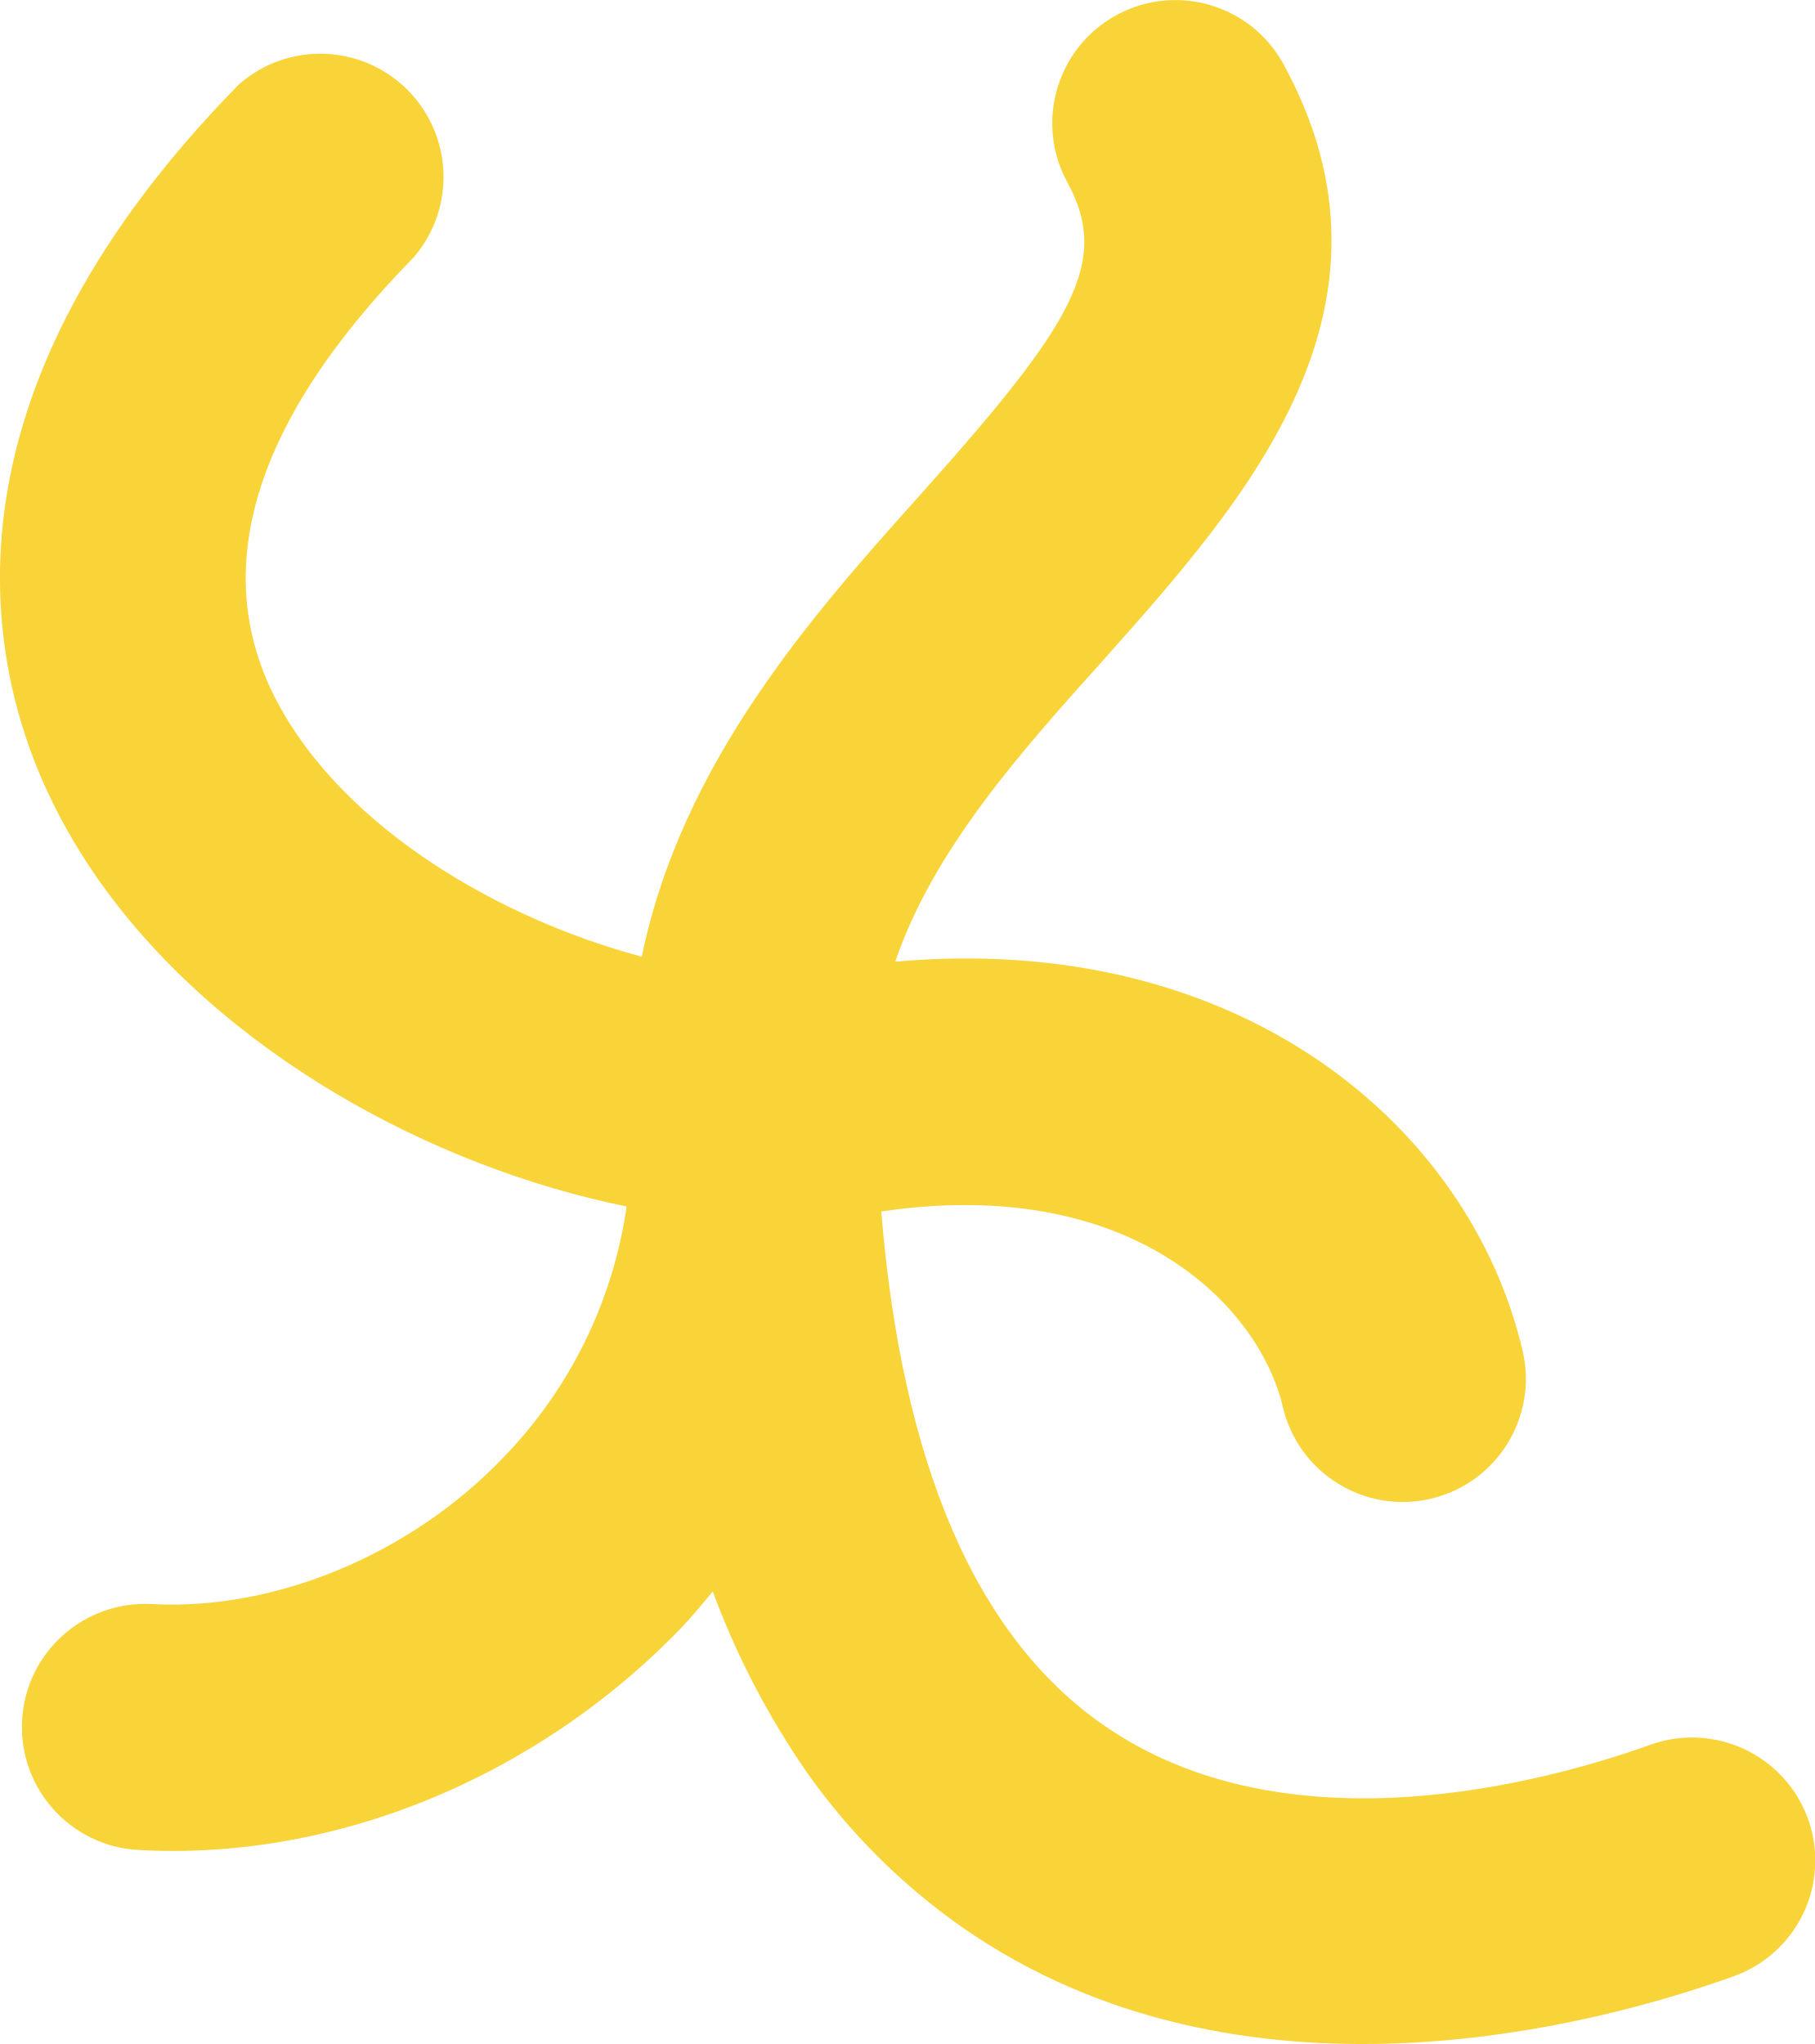
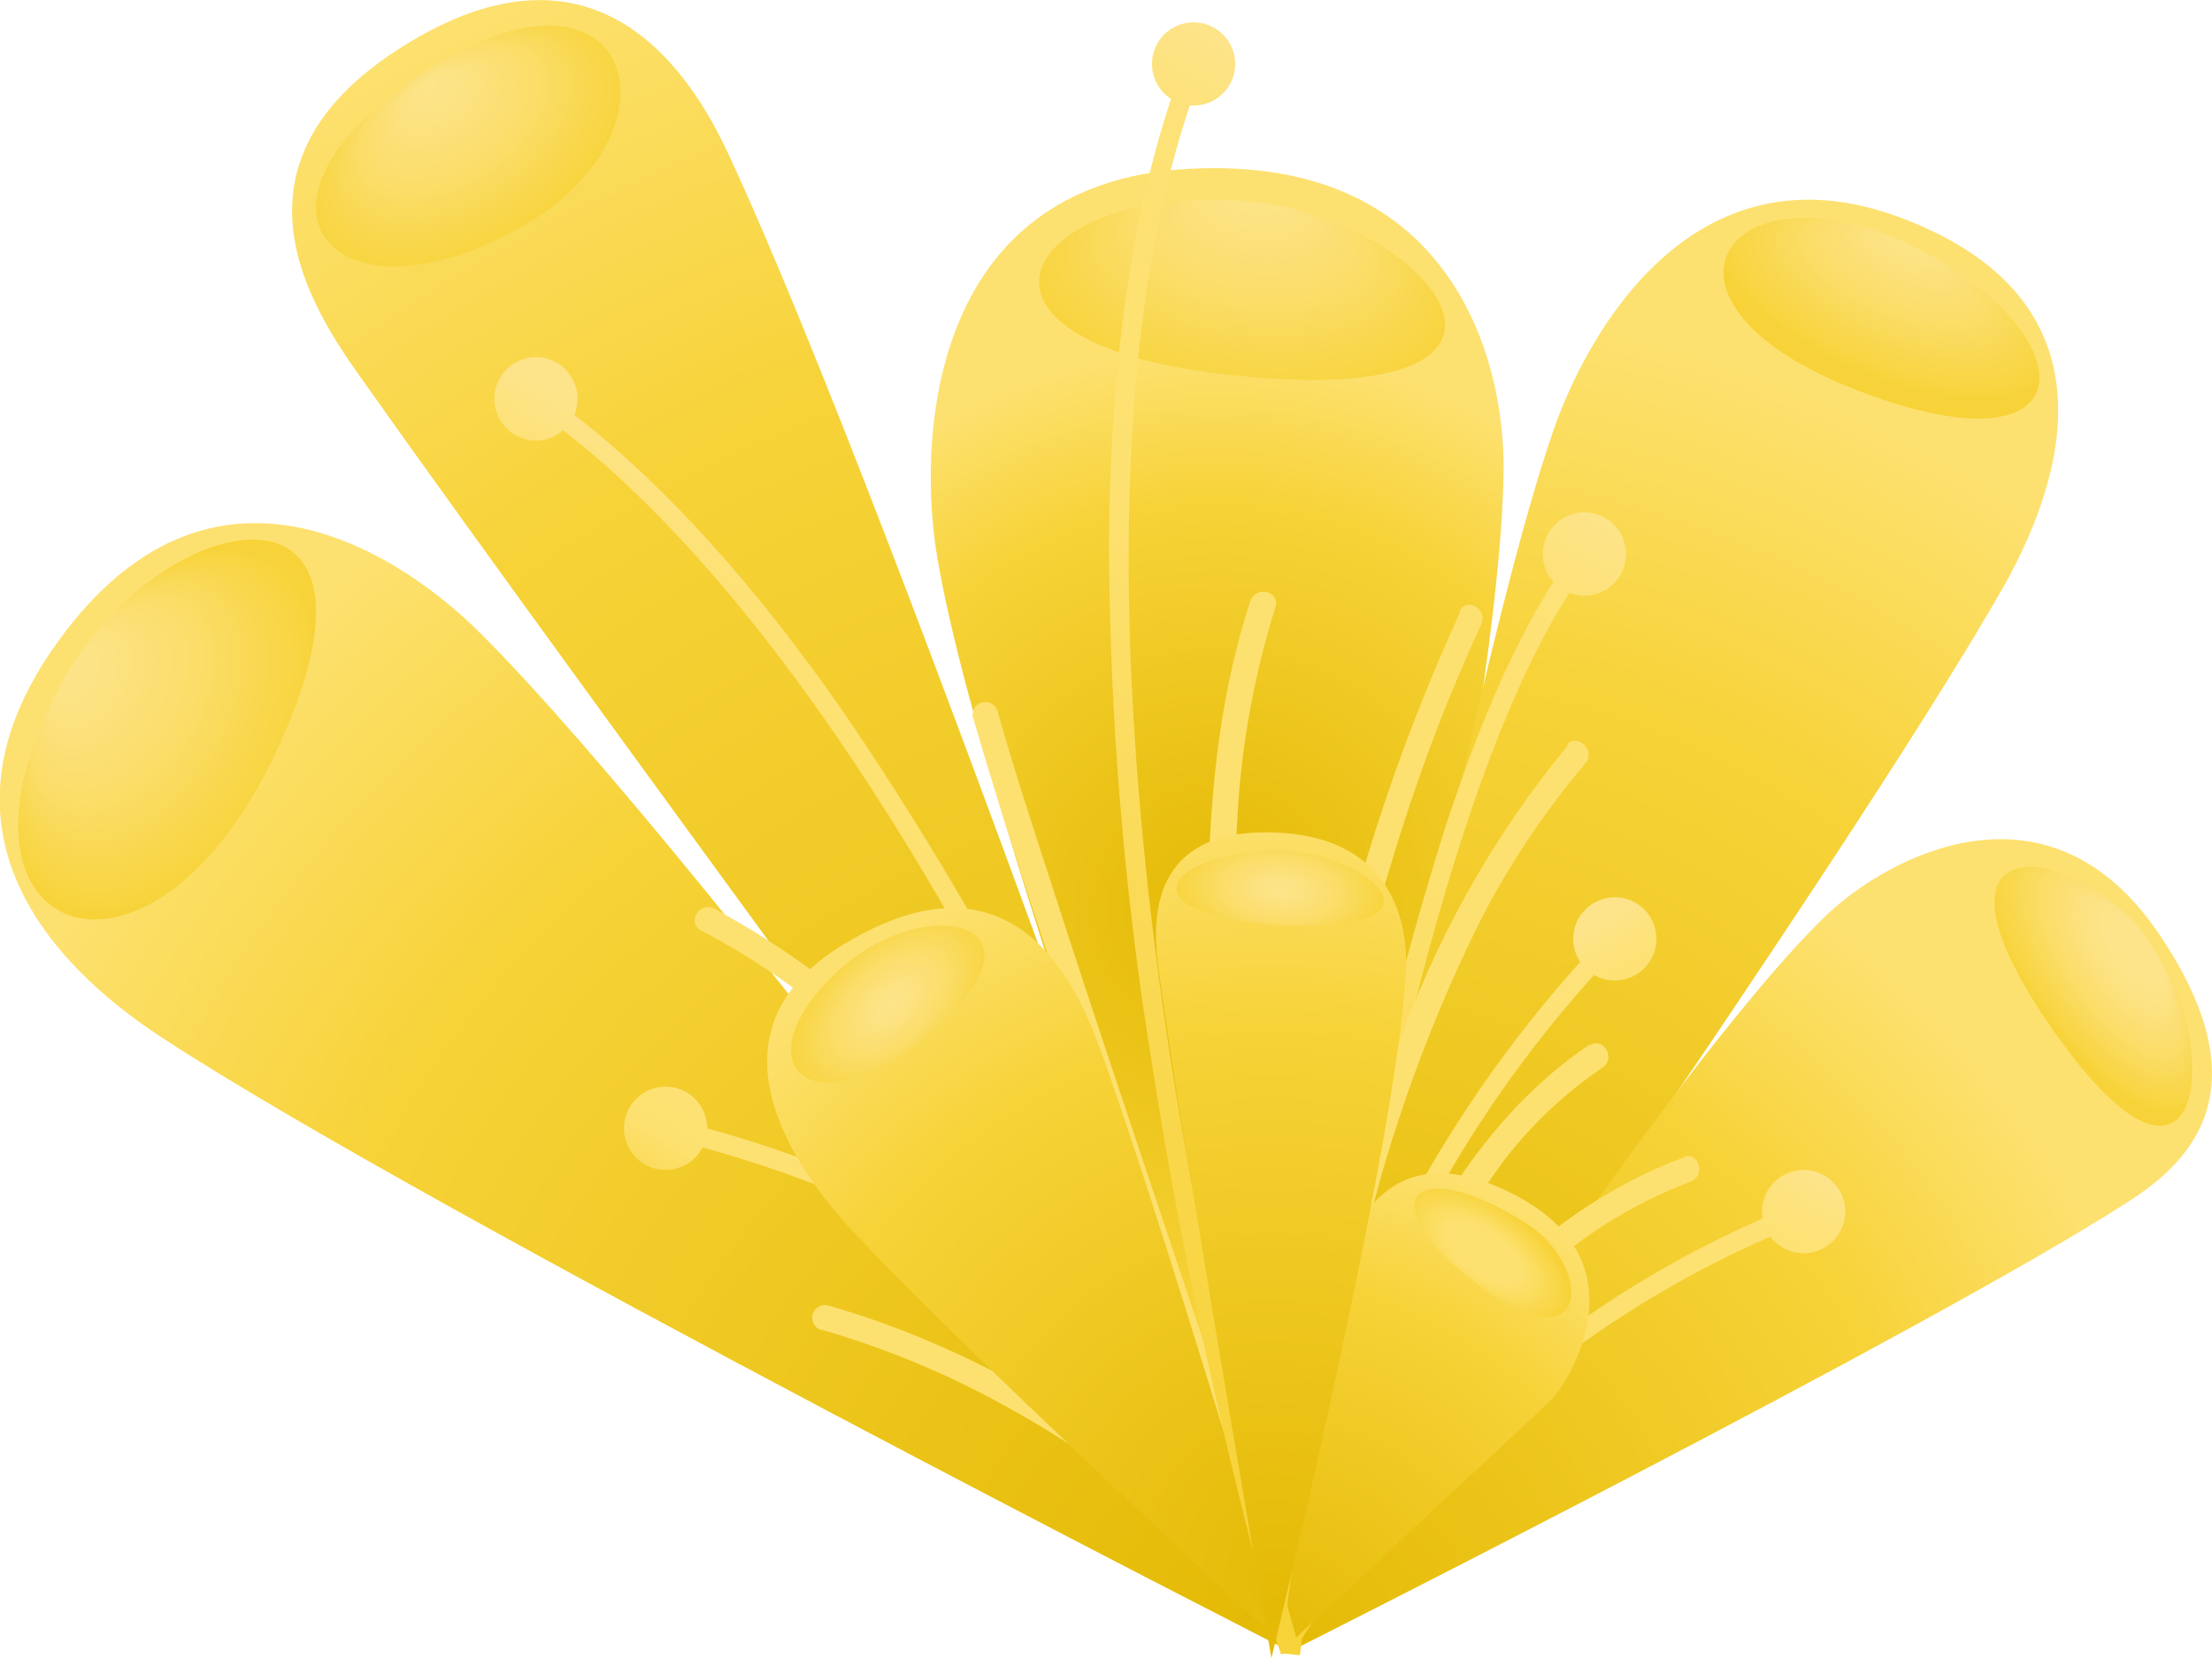
- <svg xmlns="http://www.w3.org/2000/svg" viewBox="0 0 119.43 134.52">
+ <svg xmlns="http://www.w3.org/2000/svg" xmlns:xlink="http://www.w3.org/1999/xlink" viewBox="0 0 117.94 88.41">
  <defs>
-     <style>.cls-1{fill:#f9d438;}</style>
+     <style>.cls-1{fill:url(#radial-gradient);}.cls-2{fill:url(#radial-gradient-2);}.cls-3{fill:url(#radial-gradient-3);}.cls-4{fill:url(#radial-gradient-4);}.cls-5{fill:url(#radial-gradient-5);}.cls-6{fill:url(#linear-gradient);}.cls-7{fill:url(#linear-gradient-2);}.cls-8{fill:url(#linear-gradient-3);}.cls-9{fill:url(#linear-gradient-4);}.cls-10{fill:#fde170;}.cls-11{fill:url(#linear-gradient-5);}.cls-12{fill:url(#linear-gradient-6);}.cls-13{fill:url(#linear-gradient-7);}.cls-14{fill:url(#linear-gradient-8);}.cls-15{fill:url(#linear-gradient-9);}.cls-16{fill:url(#linear-gradient-10);}.cls-17{fill:url(#radial-gradient-6);}.cls-18{fill:url(#radial-gradient-7);}.cls-19{fill:url(#radial-gradient-8);}.cls-20{fill:url(#radial-gradient-9);}.cls-21{fill:url(#radial-gradient-10);}.cls-22{fill:url(#linear-gradient-11);}.cls-23{fill:url(#linear-gradient-12);}.cls-24{fill:url(#radial-gradient-11);}.cls-25{fill:url(#radial-gradient-12);}.cls-26{fill:url(#radial-gradient-13);}.cls-27{fill:url(#radial-gradient-14);}.cls-28{fill:url(#radial-gradient-15);}.cls-29{fill:url(#radial-gradient-16);}</style>
+     <radialGradient id="radial-gradient" cx="66.87" cy="86.99" r="74.44" gradientUnits="userSpaceOnUse">
+       <stop offset="0" stop-color="#e4ba05" />
+       <stop offset="0.39" stop-color="#eec71f" />
+       <stop offset="0.73" stop-color="#f7d339" />
+       <stop offset="1" stop-color="#fde170" />
+     </radialGradient>
+     <radialGradient id="radial-gradient-2" cx="64.89" cy="48.5" r="29.98" xlink:href="#radial-gradient" />
+     <radialGradient id="radial-gradient-3" cx="70.1" cy="85.14" r="69.46" xlink:href="#radial-gradient" />
+     <radialGradient id="radial-gradient-4" cx="68.25" cy="86.76" r="96.82" xlink:href="#radial-gradient" />
+     <radialGradient id="radial-gradient-5" cx="68.24" cy="88.25" r="48.92" xlink:href="#radial-gradient" />
+     <linearGradient id="linear-gradient" x1="39.14" y1="71.37" x2="58.51" y2="37.83" gradientUnits="userSpaceOnUse">
+       <stop offset="0.01" stop-color="#f7d339" />
+       <stop offset="0.18" stop-color="#f8d542" />
+       <stop offset="0.46" stop-color="#fbdb5a" />
+       <stop offset="0.67" stop-color="#fde170" />
+       <stop offset="0.86" stop-color="#fde172" />
+       <stop offset="0.93" stop-color="#fde279" />
+       <stop offset="0.98" stop-color="#fde384" />
+       <stop offset="1" stop-color="#fde48a" />
+     </linearGradient>
+     <linearGradient id="linear-gradient-2" x1="9.52" y1="54.27" x2="28.88" y2="20.73" xlink:href="#linear-gradient" />
+     <linearGradient id="linear-gradient-3" x1="61.77" y1="84.37" x2="92.34" y2="31.41" xlink:href="#linear-gradient" />
+     <linearGradient id="linear-gradient-4" x1="55.07" y1="80.51" x2="85.65" y2="27.54" xlink:href="#linear-gradient" />
+     <linearGradient id="linear-gradient-5" x1="73.89" y1="90.78" x2="91.8" y2="59.76" xlink:href="#linear-gradient" />
+     <linearGradient id="linear-gradient-6" x1="79.26" y1="93.88" x2="97.17" y2="62.86" xlink:href="#linear-gradient" />
+     <linearGradient id="linear-gradient-7" x1="50.23" y1="77.07" x2="55.41" y2="68.09" xlink:href="#linear-gradient" />
+     <linearGradient id="linear-gradient-8" x1="31.84" y1="66.45" x2="37.03" y2="57.48" xlink:href="#linear-gradient" />
+     <linearGradient id="linear-gradient-9" x1="83.54" y1="79.83" x2="70.75" y2="57.68" xlink:href="#linear-gradient" />
+     <linearGradient id="linear-gradient-10" x1="98.33" y1="71.29" x2="85.54" y2="49.14" xlink:href="#linear-gradient" />
+     <radialGradient id="radial-gradient-6" cx="311.53" cy="243.34" r="27.75" gradientTransform="translate(-254.94 -140.2) rotate(-2.66)" xlink:href="#radial-gradient" />
+     <radialGradient id="radial-gradient-7" cx="714.51" cy="535.34" r="41.01" gradientTransform="matrix(0.99, -0.13, 0.13, 0.99, -707.29, -352.97)" xlink:href="#radial-gradient" />
+     <radialGradient id="radial-gradient-8" cx="8.91" cy="38.9" fy="27.872" r="11.03" gradientTransform="matrix(0.55, -0.83, 0.52, 0.35, -16.35, 32.86)" gradientUnits="userSpaceOnUse">
+       <stop offset="0.02" stop-color="#fde48a" />
+       <stop offset="0.21" stop-color="#fce281" />
+       <stop offset="0.53" stop-color="#fbdd69" />
+       <stop offset="0.92" stop-color="#f8d541" />
+       <stop offset="0.99" stop-color="#f7d339" />
+     </radialGradient>
+     <radialGradient id="radial-gradient-9" cx="24.97" cy="7.78" fy="0.932" r="9.86" gradientTransform="translate(1.56 17.58) rotate(-33.05) scale(1 0.59)" gradientUnits="userSpaceOnUse">
+       <stop offset="0" stop-color="#fde48a" />
+       <stop offset="0.2" stop-color="#fce281" />
+       <stop offset="0.52" stop-color="#fbdd69" />
+       <stop offset="0.92" stop-color="#f8d541" />
+       <stop offset="0.99" stop-color="#f7d339" />
+     </radialGradient>
+     <radialGradient id="radial-gradient-10" cx="66.22" cy="15.45" fy="3.526" r="11.97" gradientTransform="translate(1.65 -1.1) rotate(7.78) scale(1 0.5)" xlink:href="#radial-gradient-9" />
+     <linearGradient id="linear-gradient-11" x1="48.27" y1="76.63" x2="84.94" y2="13.12" xlink:href="#linear-gradient" />
+     <linearGradient id="linear-gradient-12" x1="28.09" y1="64.98" x2="64.76" y2="1.46" xlink:href="#linear-gradient" />
+     <radialGradient id="radial-gradient-11" cx="100.49" cy="15.98" fy="25.572" r="9.61" gradientTransform="translate(190.12 61.93) rotate(-156.72) scale(1 0.42)" gradientUnits="userSpaceOnUse">
+       <stop offset="0" stop-color="#fde48a" />
+       <stop offset="0.2" stop-color="#fce281" />
+       <stop offset="0.52" stop-color="#fbdd69" />
+       <stop offset="0.93" stop-color="#f8d541" />
+       <stop offset="1" stop-color="#f7d339" />
+     </radialGradient>
+     <radialGradient id="radial-gradient-12" cx="112.04" cy="52.3" fy="43.589" r="8.73" gradientTransform="matrix(0.58, 0.81, -0.32, 0.23, 63.47, -50.72)" gradientUnits="userSpaceOnUse">
+       <stop offset="0.26" stop-color="#fde48a" />
+       <stop offset="0.41" stop-color="#fce281" />
+       <stop offset="0.65" stop-color="#fbdd69" />
+       <stop offset="0.95" stop-color="#f8d541" />
+       <stop offset="1" stop-color="#f7d339" />
+     </radialGradient>
+     <radialGradient id="radial-gradient-13" cx="47.26" cy="53.45" fy="53.454" r="6.8" gradientTransform="matrix(-0.74, 0.67, -0.39, -0.43, 103.31, 44.84)" xlink:href="#radial-gradient-9" />
+     <radialGradient id="radial-gradient-14" cx="79.58" cy="66.8" r="5.44" gradientTransform="matrix(0.8, 0.6, -0.29, 0.38, 34.81, -6.34)" gradientUnits="userSpaceOnUse">
+       <stop offset="0.44" stop-color="#fde170" />
+       <stop offset="0.99" stop-color="#f7d339" />
+     </radialGradient>
+     <radialGradient id="radial-gradient-15" cx="404.99" cy="-271.03" r="47.24" gradientTransform="matrix(1, -0.05, 0.06, 0.91, -320.79, 352.64)" xlink:href="#radial-gradient" />
+     <radialGradient id="radial-gradient-16" cx="68.26" cy="47.33" fy="47.325" r="5.87" gradientTransform="translate(2.33 15.94) rotate(4.66) scale(1 0.55)" xlink:href="#radial-gradient-9" />
  </defs>
  <g id="Layer_2" data-name="Layer 2">
    <g id="Layer_1-2" data-name="Layer 1">
-       <path class="cls-1" d="M119,119.72a8.12,8.12,0,0,0-10.36-4.9c-6.78,2.43-23.87,7.16-36-1.28C64.24,107.72,59.36,96.36,58,79.73,74.55,77.28,82.88,86,84.43,92.59a8.1,8.1,0,1,0,15.78-3.69C96.75,74.12,81.63,61.26,58.92,63.29c2.51-7.37,8.24-13.79,13.83-20C81.89,33,93.26,20.3,84.47,4.22A8.1,8.1,0,0,0,70.25,12c2.86,5.25.39,9.29-9.58,20.45-7.18,8-15.79,17.69-18.43,30.51-9.15-2.43-19.49-8.3-24-16.77-4.58-8.67-1.54-18.52,9-29.27A8.11,8.11,0,0,0,15.73,5.55C-5.34,27-.7,45,3.94,53.75a39.35,39.35,0,0,0,2.67,4.33C14.52,69.21,28.35,76.79,41.24,79.4a29.77,29.77,0,0,1-8.11,16.52C27,102.33,18.09,106,10,105.57a8.1,8.1,0,0,0-.91,16.18C22,122.48,35.3,117,44.8,107.17c.75-.78,1.42-1.61,2.11-2.43a53.55,53.55,0,0,0,6.2,11.91,41.91,41.91,0,0,0,10.22,10.19c18.31,12.75,41.57,6.52,50.72,3.24A8.09,8.09,0,0,0,119,119.72Z" />
+       <path class="cls-1" d="M68.79,88.05S23,64.73,8.71,55.37C4,52.32-5,44.75,3.49,33.67c8.29-10.84,18.21-3.82,22.12.09C37.9,46,68.79,88.05,68.79,88.05Z" />
+       <path class="cls-2" d="M68.79,88.05S52.59,44.93,50,29.87C48.91,23.75,49.35,9.74,63.41,9S80.23,19.25,80.17,25.06C80,41.06,68.79,88.05,68.79,88.05Z" />
+       <path class="cls-3" d="M68.79,88.05s8.6-49.26,14-65c1.76-5.16,7.45-15.62,18.56-11.44,12.5,4.69,8,15.12,5.55,19.54C98.45,46.06,68.79,88.05,68.79,88.05Z" />
+       <path class="cls-4" d="M68.79,88.05S31.37,37.3,19.24,20.14C16.68,16.52,11.48,8.8,21.4,2.52,31.87-4.11,36.85,4,38.79,8.11,47.82,27.45,68.79,88.05,68.79,88.05Z" />
+       <path class="cls-5" d="M68.79,88.05S88.65,57.13,97.45,48.73c3.19-3,11.69-7.69,17.62,1s1.31,12.5-1.76,14.45C102.67,71,68.79,88.05,68.79,88.05Z" />
+       <path class="cls-6" d="M68.31,88.21A254,254,0,0,0,56.94,60.82c-6.5-13.36-16.77-31-28.74-39.21l.57-.83c5.38,3.67,10.86,9.5,16.29,17.31a168.75,168.75,0,0,1,12.8,22.3,257.88,257.88,0,0,1,11.42,27.5Z" />
+       <path class="cls-7" d="M29.78,19.4a2.22,2.22,0,1,0,.66,3.07A2.23,2.23,0,0,0,29.78,19.4Z" />
+       <path class="cls-8" d="M69.31,88.25l-1-.1c0-.12,1.22-11.41,3.76-24.24A174.42,174.42,0,0,1,77,44.3c2.22-6.86,4.64-12,7.18-15.16l.8.63c-4.45,5.59-8.56,17.46-11.9,34.33C70.53,76.89,69.33,88.14,69.31,88.25Z" />
+       <path class="cls-9" d="M86.15,31A2.22,2.22,0,1,0,83,31.2,2.22,2.22,0,0,0,86.15,31Z" />
+       <path class="cls-10" d="M43.77,70.89a46.88,46.88,0,0,1,10.35,4.37,47.11,47.11,0,0,1,9.55,7,29.13,29.13,0,0,1,4,4.66c.49.72,1.66,0,1.17-.68a35.87,35.87,0,0,0-8.16-8.29,52.33,52.33,0,0,0-10.47-6.14,45.54,45.54,0,0,0-6.08-2.21.68.68,0,0,0-.36,1.31Z" />
+       <path class="cls-10" d="M37.38,49.61c5.49,2.86,10.2,7.17,14.38,11.68A82.83,82.83,0,0,1,63.69,77.68a45.41,45.41,0,0,1,3.91,9.06.68.68,0,0,0,1.31-.36,58.55,58.55,0,0,0-8.69-16.79A82.87,82.87,0,0,0,46.38,54.22a45.75,45.75,0,0,0-8.31-5.78c-.78-.4-1.46.77-.69,1.17Z" />
+       <path class="cls-10" d="M51.88,38.26c1.77,6.11,3.82,12.14,5.83,18.17,2.35,7,4.73,14,7,21.08,1,3.07,2,6.14,2.87,9.23a.68.68,0,0,0,1.31-.36c-1.76-6.11-3.81-12.14-5.83-18.17-2.34-7-4.72-14-7-21.08-1-3.07-2-6.13-2.88-9.23a.68.68,0,0,0-1.31.36Z" />
+       <path class="cls-10" d="M66.68,32c-2.16,6.56-2.4,13.72-2.25,20.57.16,7.62,1,15.21,1.85,22.77.44,3.73.91,7.46,1.3,11.2.09.86,1.45.87,1.36,0-.73-7-1.69-13.92-2.35-20.89A132.74,132.74,0,0,1,66,43.12a46,46,0,0,1,2-10.74c.28-.83-1-1.19-1.31-.36Z" />
+       <path class="cls-10" d="M77.85,32.64A103.56,103.56,0,0,0,71,52.85a131.84,131.84,0,0,0-3.2,21.73q-.39,6-.2,12a.68.68,0,0,0,1.36,0A127.72,127.72,0,0,1,70,65.42a121.41,121.41,0,0,1,4.72-21.14,94.09,94.09,0,0,1,4.26-11c.37-.79-.8-1.48-1.17-.68Z" />
+       <path class="cls-10" d="M83.62,39.71a53,53,0,0,0-9.28,16.64,121.63,121.63,0,0,0-5,19.27c-.65,3.58-1.22,7.17-1.79,10.76-.13.85,1.18,1.22,1.31.36,1-6.37,2-12.75,3.51-19a81.09,81.09,0,0,1,6.39-18.32,44.1,44.1,0,0,1,5.77-8.72c.57-.66-.39-1.62-1-1Z" />
+       <path class="cls-10" d="M84.77,55.68C76.9,61,73.53,70.47,70.42,79c-.91,2.48-1.81,5-2.82,7.4-.33.81,1,1.16,1.31.36,1.75-4.23,3.18-8.59,4.86-12.85a48.34,48.34,0,0,1,6.39-12,22.77,22.77,0,0,1,5.3-5c.72-.49,0-1.66-.69-1.17Z" />
+       <path class="cls-10" d="M89.78,61.71c-8.39,3.12-14.13,10.41-18.52,17.9C70,81.77,68.81,84,67.67,86.22c-.39.77.78,1.46,1.17.68,3.83-7.48,8.2-15.36,15.09-20.47A25.2,25.2,0,0,1,90.14,63c.81-.3.46-1.61-.36-1.31Z" />
+       <path class="cls-11" d="M69,88l-.88-.51a58,58,0,0,1,7.15-9.16A56,56,0,0,1,96.09,64.09l.35,1A55,55,0,0,0,76,79,57.24,57.24,0,0,0,69,88Z" />
+       <path class="cls-12" d="M96.89,66.7a2.22,2.22,0,1,0-2.82-1.37A2.22,2.22,0,0,0,96.89,66.7Z" />
+       <path class="cls-13" d="M68.16,87.42a27.67,27.67,0,0,0-5.45-10.74c-4.16-5.31-12.3-12.4-27.45-16.07l.24-1A58.65,58.65,0,0,1,53.37,67,40.84,40.84,0,0,1,63.55,76.1C68.18,82,69.12,87,69.16,87.24Z" />
+       <path class="cls-14" d="M36,58a2.22,2.22,0,1,0,1.65,2.66A2.22,2.22,0,0,0,36,58Z" />
+       <path class="cls-15" d="M68.29,88.06A45.22,45.22,0,0,1,70.4,75.75a61.66,61.66,0,0,1,5.18-12.33A66.82,66.82,0,0,1,85.79,49.64l.74.71A63.3,63.3,0,0,0,71.38,76,46,46,0,0,0,69.3,88.05Z" />
+       <path class="cls-16" d="M87.67,51.63a2.22,2.22,0,1,0-3.14,0A2.22,2.22,0,0,0,87.67,51.63Z" />
+       <path class="cls-17" d="M68.31,88.05s1.75-13.51,2.54-18c.51-2.86,2.17-10.18,9.68-6.46s2.82,10.42,2.23,11C81.05,76.22,68.31,88.05,68.31,88.05Z" />
+       <path class="cls-18" d="M68.79,88.05S50.7,71.39,45.19,65.34c-2.53-2.78-8.13-10.21-.19-15,8.93-5.41,12.3,1.95,13.57,5.37C61.53,63.64,68.79,88.05,68.79,88.05Z" />
+       <path class="cls-19" d="M3.33,36.34c5.19-9.43,18.46-11.86,11.59,3.32S-4.19,50,3.33,36.34Z" />
+       <path class="cls-20" d="M21.43,4.65c12.08-8.79,15.84,2.26,6.15,7.57S12.43,11.2,21.43,4.65Z" />
+       <path class="cls-21" d="M66.67,10.75c9.51.9,17.58,10.86,0,9.35S54.44,9.59,66.67,10.75Z" />
+       <path class="cls-22" d="M68.31,88.2a264.09,264.09,0,0,1-6.88-31.42A177,177,0,0,1,59.13,29c.06-10.37,1.43-19.06,4.07-25.83l1,.37C58.26,18.57,60,40.7,62.43,56.61a263.81,263.81,0,0,0,6.85,31.3Z" />
+       <path class="cls-23" d="M65.69,4.26a2.22,2.22,0,1,0-2.9,1.2A2.22,2.22,0,0,0,65.69,4.26Z" />
+       <path class="cls-24" d="M101.88,13.08c9.41,4.57,9.73,12.54-2.76,7.77S92.17,8.36,101.88,13.08Z" />
+       <path class="cls-25" d="M115,50.77c3.65,5.83,2.14,15.31-5.71,3.9S111.35,44.9,115,50.77Z" />
+       <path class="cls-26" d="M44.5,51.93c4.65-4.48,11.92-2.88,5.39,2.88S39.42,56.82,44.5,51.93Z" />
+       <path class="cls-27" d="M81.35,65.21C85,67.5,84.84,73,78.84,68.52S75.3,61.39,81.35,65.21Z" />
+       <path class="cls-28" d="M67.79,88.41s-4.74-27.41-6-36.58c-.31-2.29-.81-7.54,5.88-7.45s7.43,5,7.29,7.48C74.45,61.14,67.79,88.41,67.79,88.41Z" />
+       <path class="cls-29" d="M67.16,45.35c4.8-.55,10.89,4.08,2.35,4S60.85,46.07,67.16,45.35Z" />
    </g>
  </g>
</svg>
